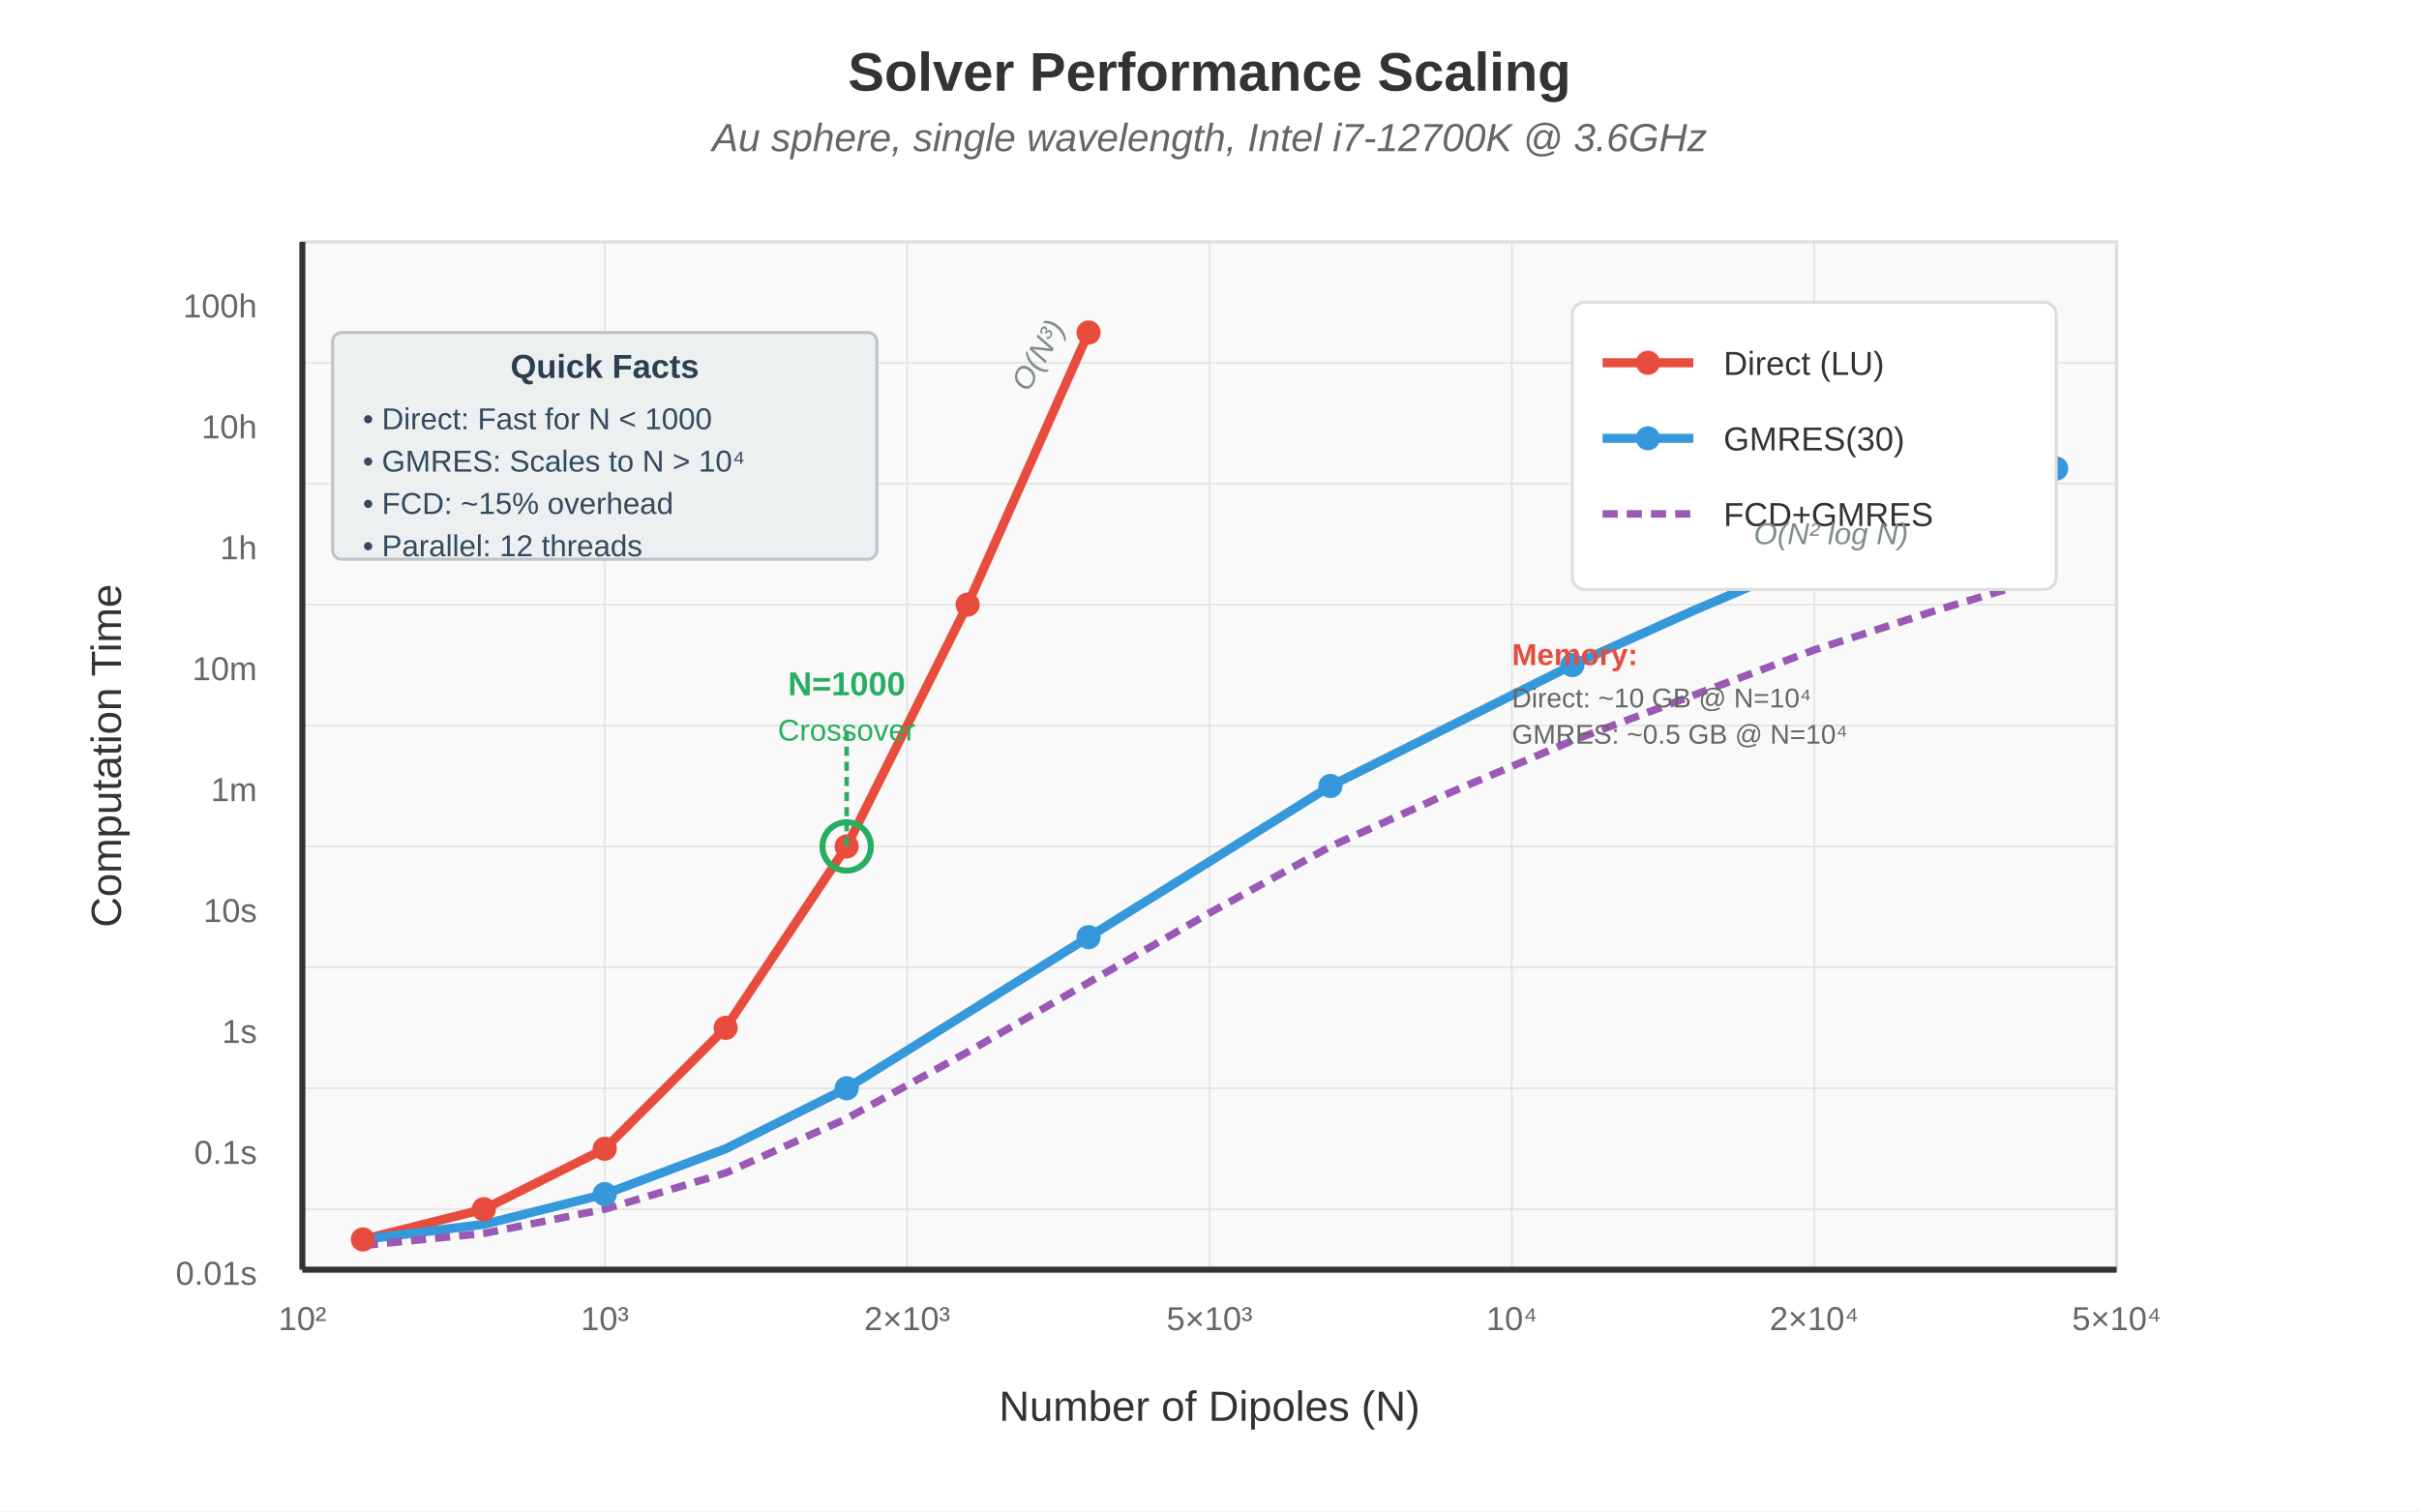
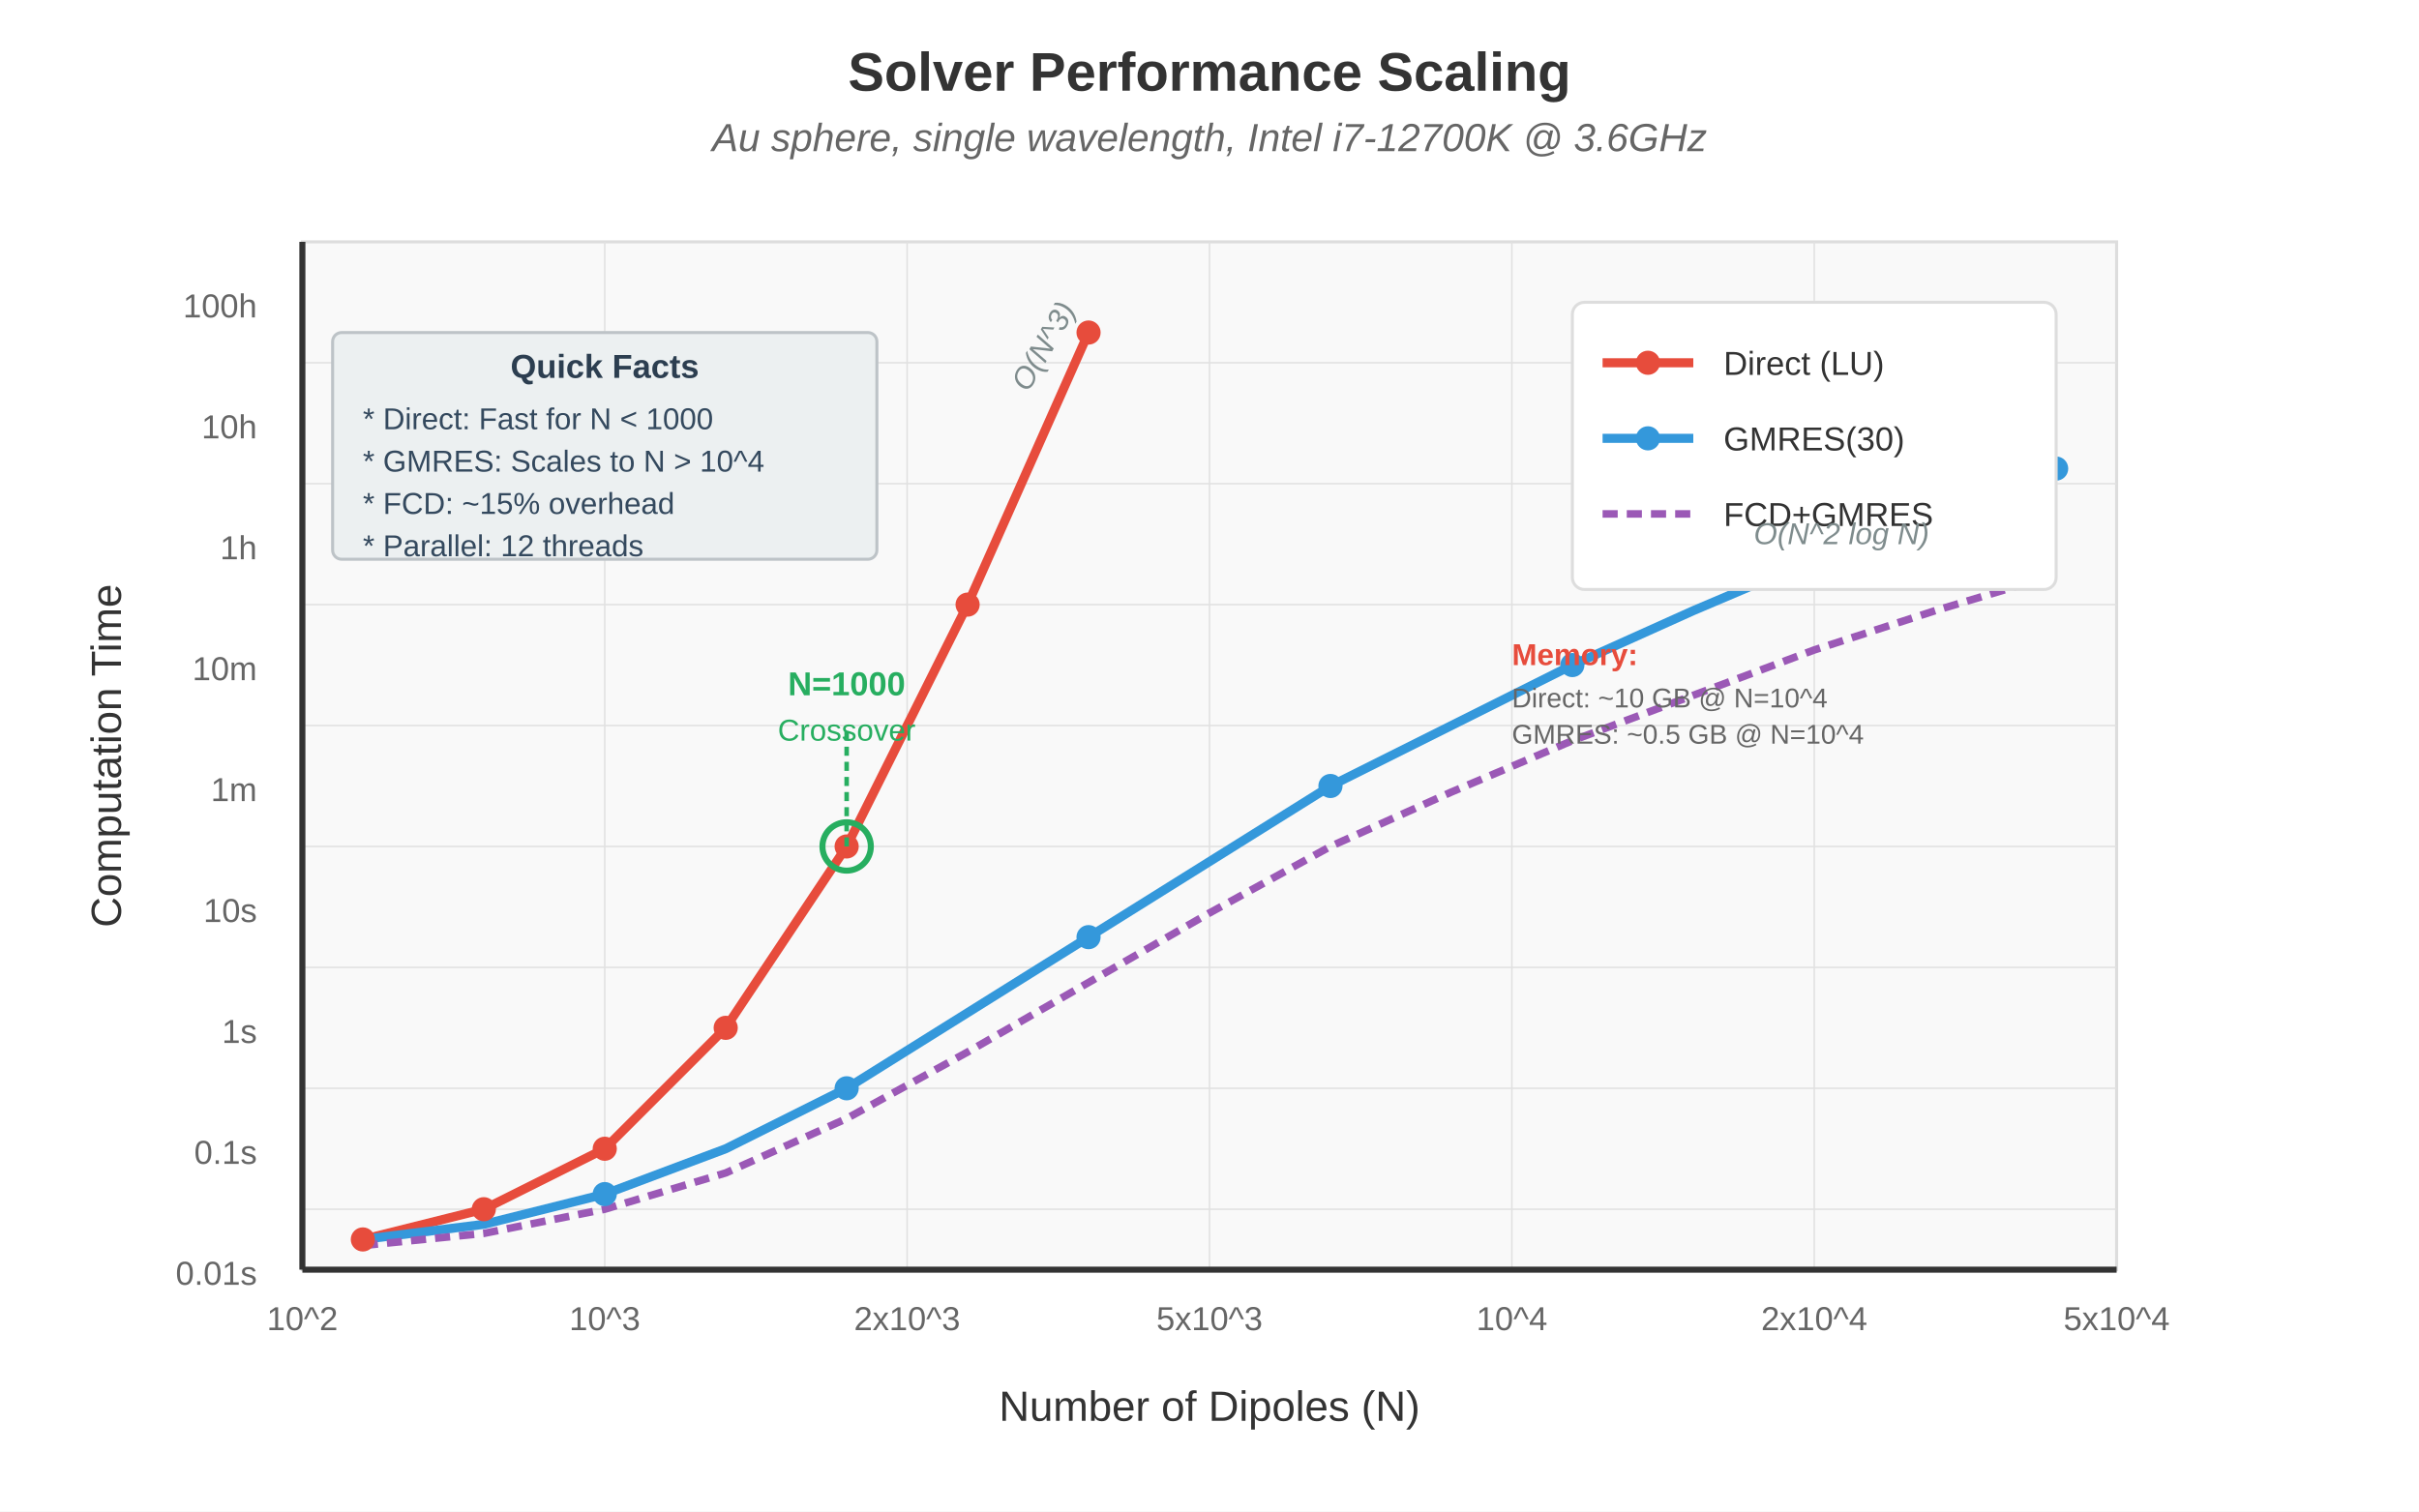
<svg xmlns="http://www.w3.org/2000/svg" viewBox="0 0 800 500">
  <rect width="800" height="500" fill="#ffffff" />
  <text x="400" y="30" font-family="Arial, sans-serif" font-size="18" font-weight="bold" text-anchor="middle" fill="#333">
    Solver Performance Scaling
  </text>
  <text x="400" y="50" font-family="Arial, sans-serif" font-size="13" text-anchor="middle" fill="#666" font-style="italic">
    Au sphere, single wavelength, Intel i7-12700K @ 3.6GHz
  </text>
  <rect x="100" y="80" width="600" height="340" fill="#f9f9f9" stroke="#ddd" stroke-width="1" />
  <g stroke="#e0e0e0" stroke-width="0.5">
    <line x1="100" y1="120" x2="700" y2="120" />
    <line x1="100" y1="160" x2="700" y2="160" />
    <line x1="100" y1="200" x2="700" y2="200" />
    <line x1="100" y1="240" x2="700" y2="240" />
    <line x1="100" y1="280" x2="700" y2="280" />
    <line x1="100" y1="320" x2="700" y2="320" />
    <line x1="100" y1="360" x2="700" y2="360" />
    <line x1="100" y1="400" x2="700" y2="400" />
    <line x1="200" y1="80" x2="200" y2="420" />
    <line x1="300" y1="80" x2="300" y2="420" />
    <line x1="400" y1="80" x2="400" y2="420" />
    <line x1="500" y1="80" x2="500" y2="420" />
    <line x1="600" y1="80" x2="600" y2="420" />
  </g>
  <line x1="100" y1="420" x2="700" y2="420" stroke="#333" stroke-width="2" />
  <line x1="100" y1="80" x2="100" y2="420" stroke="#333" stroke-width="2" />
  <path d="M 120,410 L 160,400 L 200,380 L 240,340 L 280,280 L 320,200 L 360,110" fill="none" stroke="#e74c3c" stroke-width="3" />
  <path d="M 120,410 L 160,405 L 200,395 L 240,380 L 280,360 L 320,335 L 360,310 L 400,285 L 440,260 L 480,240 L 520,220 L 560,202 L 600,185 L 640,170 L 680,155" fill="none" stroke="#3498db" stroke-width="3" />
  <path d="M 120,412 L 160,408 L 200,400 L 240,388 L 280,370 L 320,348 L 360,325 L 400,302 L 440,280 L 480,262 L 520,245 L 560,230 L 600,215 L 640,202 L 680,190" fill="none" stroke="#9b59b6" stroke-width="2.5" stroke-dasharray="5,3" />
  <g fill="#e74c3c">
    <circle cx="120" cy="410" r="4" />
    <circle cx="160" cy="400" r="4" />
    <circle cx="200" cy="380" r="4" />
    <circle cx="240" cy="340" r="4" />
    <circle cx="280" cy="280" r="4" />
    <circle cx="320" cy="200" r="4" />
    <circle cx="360" cy="110" r="4" />
  </g>
  <g fill="#3498db">
    <circle cx="200" cy="395" r="4" />
    <circle cx="280" cy="360" r="4" />
    <circle cx="360" cy="310" r="4" />
    <circle cx="440" cy="260" r="4" />
    <circle cx="520" cy="220" r="4" />
    <circle cx="600" cy="185" r="4" />
    <circle cx="680" cy="155" r="4" />
  </g>
  <circle cx="280" cy="280" r="8" fill="none" stroke="#27ae60" stroke-width="2" />
  <line x1="280" y1="280" x2="280" y2="240" stroke="#27ae60" stroke-width="1.5" stroke-dasharray="3,2" />
  <text x="280" y="230" font-family="Arial, sans-serif" font-size="11" text-anchor="middle" fill="#27ae60" font-weight="bold">
    N=1000
  </text>
  <text x="280" y="245" font-family="Arial, sans-serif" font-size="10" text-anchor="middle" fill="#27ae60">
    Crossover
  </text>
-   <text x="100" y="440" font-family="Arial, sans-serif" font-size="11" text-anchor="middle" fill="#666">10²</text>
-   <text x="200" y="440" font-family="Arial, sans-serif" font-size="11" text-anchor="middle" fill="#666">10³</text>
-   <text x="300" y="440" font-family="Arial, sans-serif" font-size="11" text-anchor="middle" fill="#666">2×10³</text>
-   <text x="400" y="440" font-family="Arial, sans-serif" font-size="11" text-anchor="middle" fill="#666">5×10³</text>
-   <text x="500" y="440" font-family="Arial, sans-serif" font-size="11" text-anchor="middle" fill="#666">10⁴</text>
-   <text x="600" y="440" font-family="Arial, sans-serif" font-size="11" text-anchor="middle" fill="#666">2×10⁴</text>
-   <text x="700" y="440" font-family="Arial, sans-serif" font-size="11" text-anchor="middle" fill="#666">5×10⁴</text>
+   <text x="100" y="440" font-family="Arial, sans-serif" font-size="11" text-anchor="middle" fill="#666">10^2</text>
+   <text x="200" y="440" font-family="Arial, sans-serif" font-size="11" text-anchor="middle" fill="#666">10^3</text>
+   <text x="300" y="440" font-family="Arial, sans-serif" font-size="11" text-anchor="middle" fill="#666">2x10^3</text>
+   <text x="400" y="440" font-family="Arial, sans-serif" font-size="11" text-anchor="middle" fill="#666">5x10^3</text>
+   <text x="500" y="440" font-family="Arial, sans-serif" font-size="11" text-anchor="middle" fill="#666">10^4</text>
+   <text x="600" y="440" font-family="Arial, sans-serif" font-size="11" text-anchor="middle" fill="#666">2x10^4</text>
+   <text x="700" y="440" font-family="Arial, sans-serif" font-size="11" text-anchor="middle" fill="#666">5x10^4</text>
  <text x="85" y="425" font-family="Arial, sans-serif" font-size="11" text-anchor="end" fill="#666">0.01s</text>
  <text x="85" y="385" font-family="Arial, sans-serif" font-size="11" text-anchor="end" fill="#666">0.1s</text>
  <text x="85" y="345" font-family="Arial, sans-serif" font-size="11" text-anchor="end" fill="#666">1s</text>
  <text x="85" y="305" font-family="Arial, sans-serif" font-size="11" text-anchor="end" fill="#666">10s</text>
  <text x="85" y="265" font-family="Arial, sans-serif" font-size="11" text-anchor="end" fill="#666">1m</text>
  <text x="85" y="225" font-family="Arial, sans-serif" font-size="11" text-anchor="end" fill="#666">10m</text>
  <text x="85" y="185" font-family="Arial, sans-serif" font-size="11" text-anchor="end" fill="#666">1h</text>
  <text x="85" y="145" font-family="Arial, sans-serif" font-size="11" text-anchor="end" fill="#666">10h</text>
  <text x="85" y="105" font-family="Arial, sans-serif" font-size="11" text-anchor="end" fill="#666">100h</text>
  <text x="400" y="470" font-family="Arial, sans-serif" font-size="14" text-anchor="middle" fill="#333">
    Number of Dipoles (N)
  </text>
  <text x="40" y="250" font-family="Arial, sans-serif" font-size="14" text-anchor="middle" fill="#333" transform="rotate(-90 40 250)">
    Computation Time
  </text>
  <g transform="translate(520, 100)">
    <rect x="0" y="0" width="160" height="95" fill="white" stroke="#ddd" stroke-width="1" rx="4" />
    <line x1="10" y1="20" x2="40" y2="20" stroke="#e74c3c" stroke-width="3" />
    <circle cx="25" cy="20" r="4" fill="#e74c3c" />
    <text x="50" y="24" font-family="Arial, sans-serif" font-size="11" fill="#333">Direct (LU)</text>
    <line x1="10" y1="45" x2="40" y2="45" stroke="#3498db" stroke-width="3" />
    <circle cx="25" cy="45" r="4" fill="#3498db" />
    <text x="50" y="49" font-family="Arial, sans-serif" font-size="11" fill="#333">GMRES(30)</text>
    <line x1="10" y1="70" x2="40" y2="70" stroke="#9b59b6" stroke-width="2.5" stroke-dasharray="5,3" />
    <text x="50" y="74" font-family="Arial, sans-serif" font-size="11" fill="#333">FCD+GMRES</text>
  </g>
  <g font-family="Arial, sans-serif" font-size="10" font-style="italic" fill="#7f8c8d">
-     <text x="340" y="130" transform="rotate(-60 340 130)">O(N³)</text>
-     <text x="580" y="180">O(N² log N)</text>
+     <text x="340" y="130" transform="rotate(-60 340 130)">O(N^3)</text>
+     <text x="580" y="180">O(N^2 log N)</text>
  </g>
  <g transform="translate(110, 110)" font-family="Arial, sans-serif" font-size="10" fill="#34495e">
    <rect x="0" y="0" width="180" height="75" fill="#ecf0f1" stroke="#bdc3c7" stroke-width="1" rx="3" />
    <text x="90" y="15" text-anchor="middle" font-weight="bold" font-size="11" fill="#2c3e50">Quick Facts</text>
-     <text x="10" y="32">• Direct: Fast for N &lt; 1000</text>
-     <text x="10" y="46">• GMRES: Scales to N &gt; 10⁴</text>
-     <text x="10" y="60">• FCD: ~15% overhead</text>
-     <text x="10" y="74">• Parallel: 12 threads</text>
+     <text x="10" y="32">* Direct: Fast for N &lt; 1000</text>
+     <text x="10" y="46">* GMRES: Scales to N &gt; 10^4</text>
+     <text x="10" y="60">* FCD: ~15% overhead</text>
+     <text x="10" y="74">* Parallel: 12 threads</text>
  </g>
  <g transform="translate(500, 220)">
    <text x="0" y="0" font-family="Arial, sans-serif" font-size="10" fill="#e74c3c">
      <tspan font-weight="bold">Memory:</tspan>
    </text>
    <text x="0" y="14" font-family="Arial, sans-serif" font-size="9" fill="#666">
-       Direct: ~10 GB @ N=10⁴
+       Direct: ~10 GB @ N=10^4
    </text>
    <text x="0" y="26" font-family="Arial, sans-serif" font-size="9" fill="#666">
-       GMRES: ~0.5 GB @ N=10⁴
+       GMRES: ~0.5 GB @ N=10^4
    </text>
  </g>
</svg>
